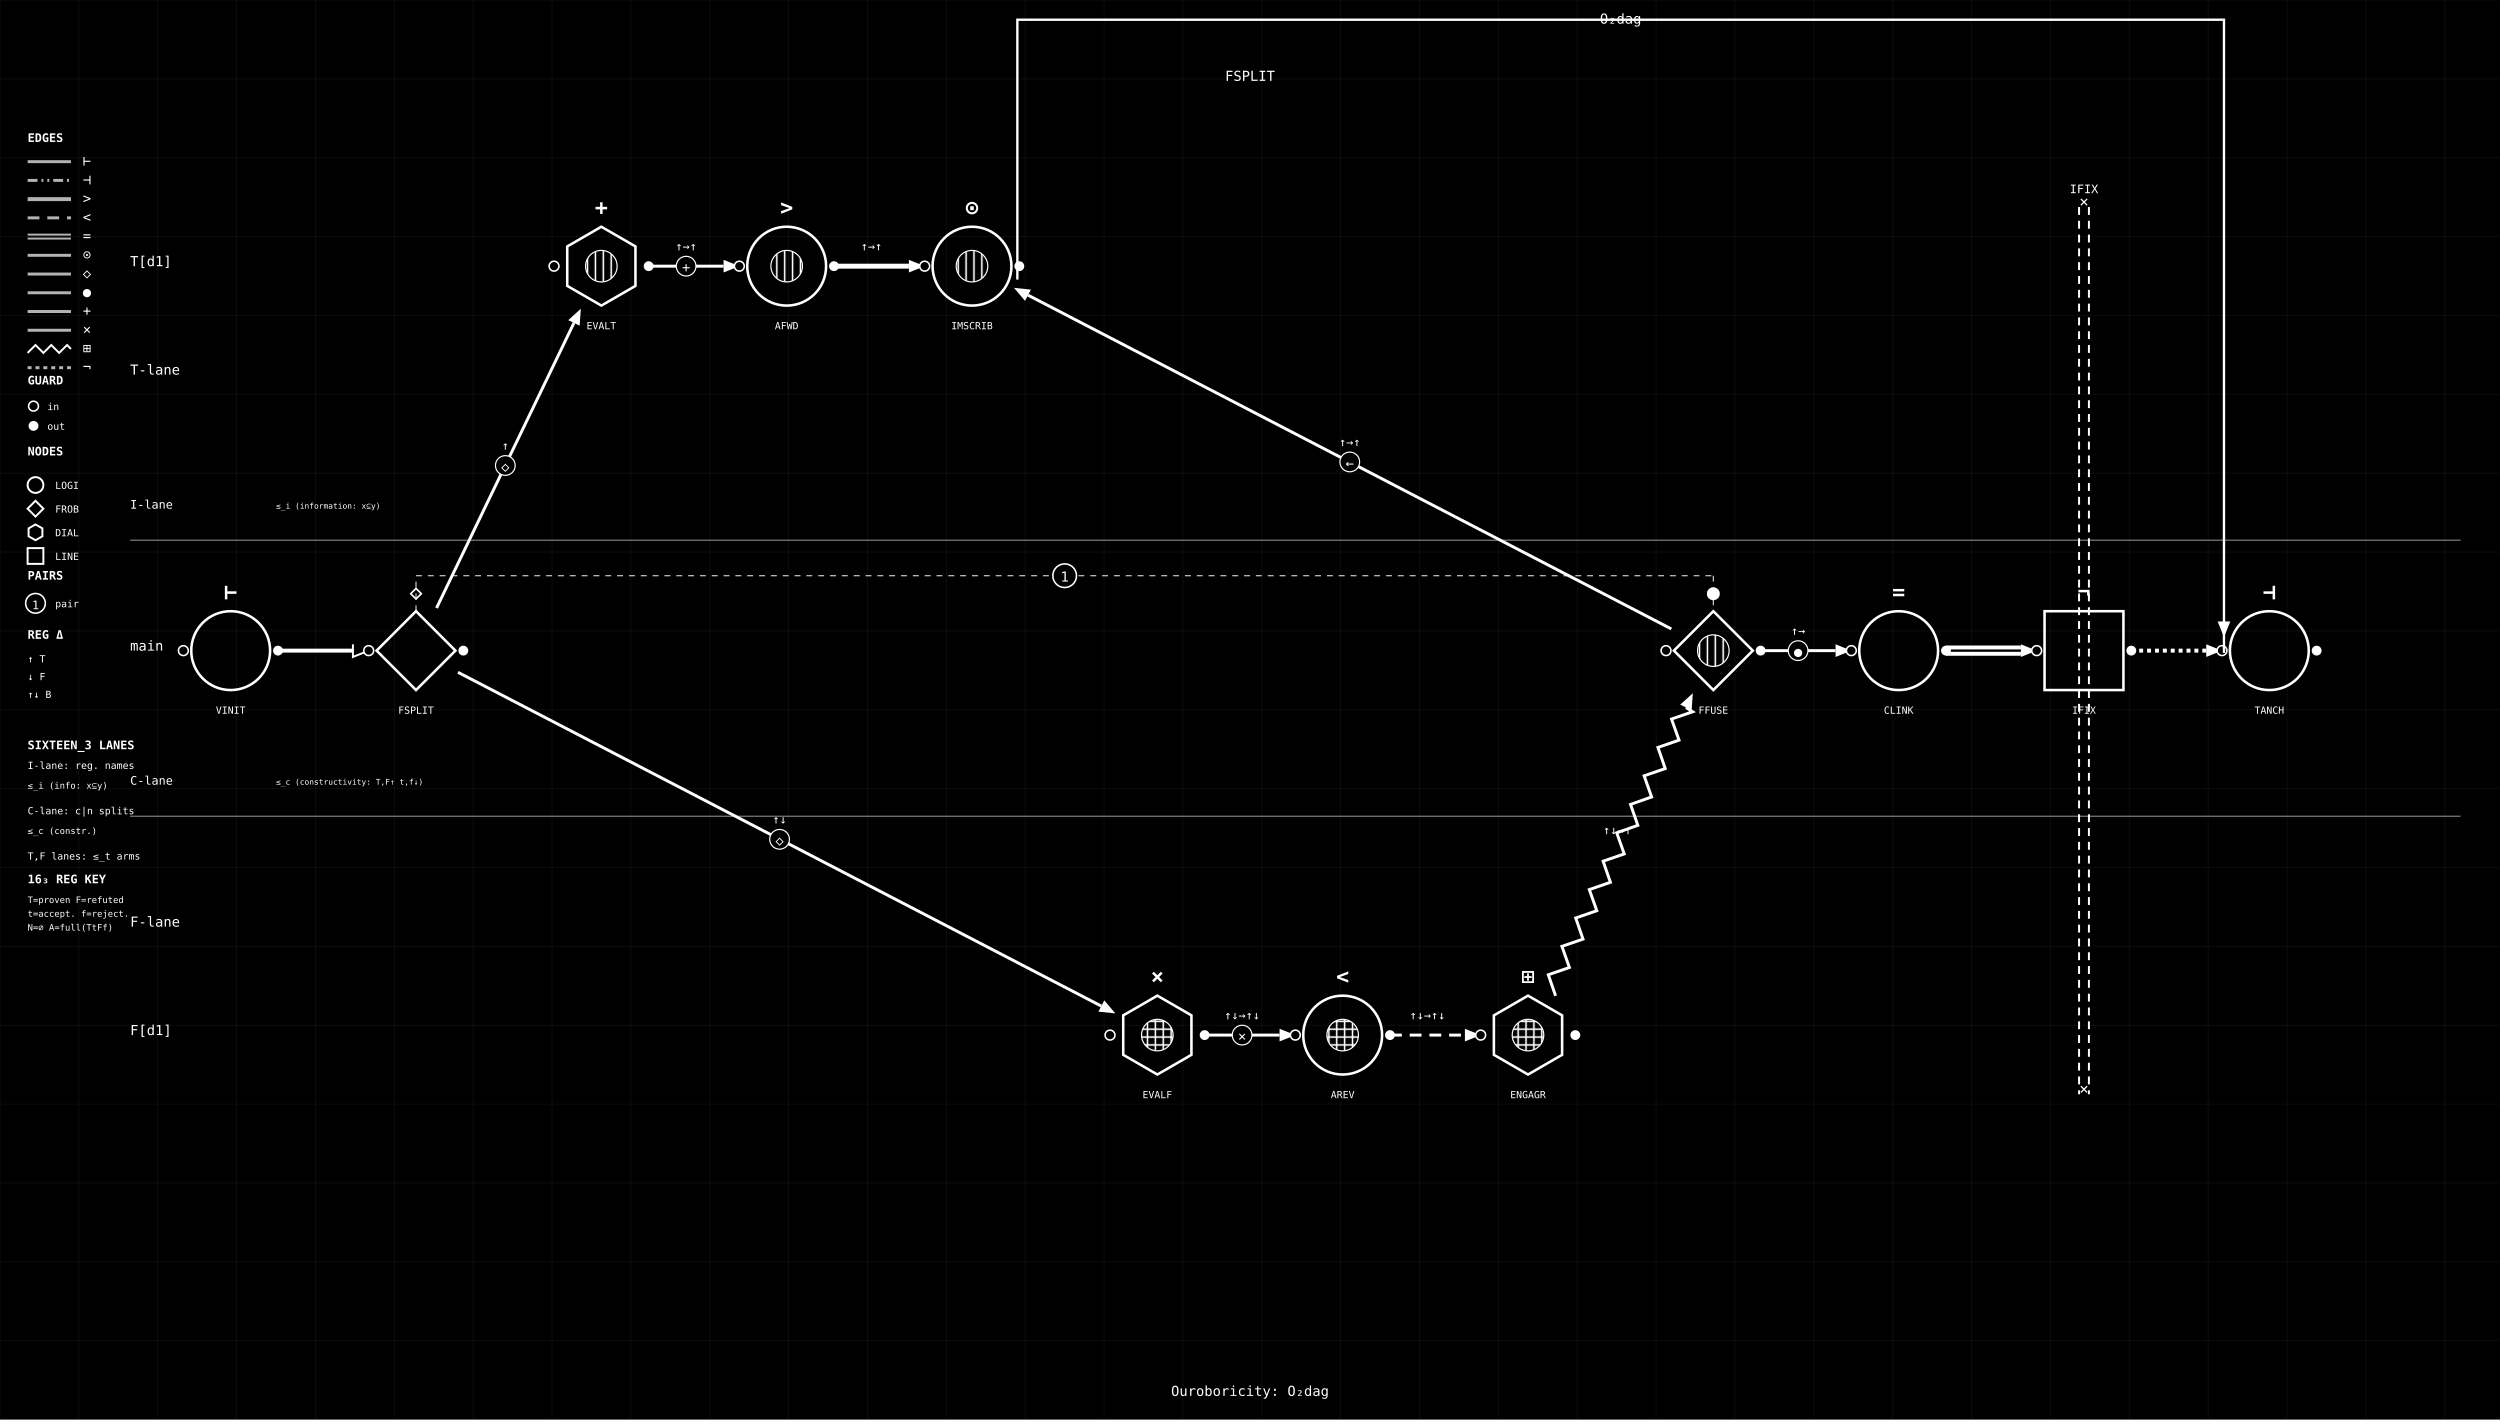
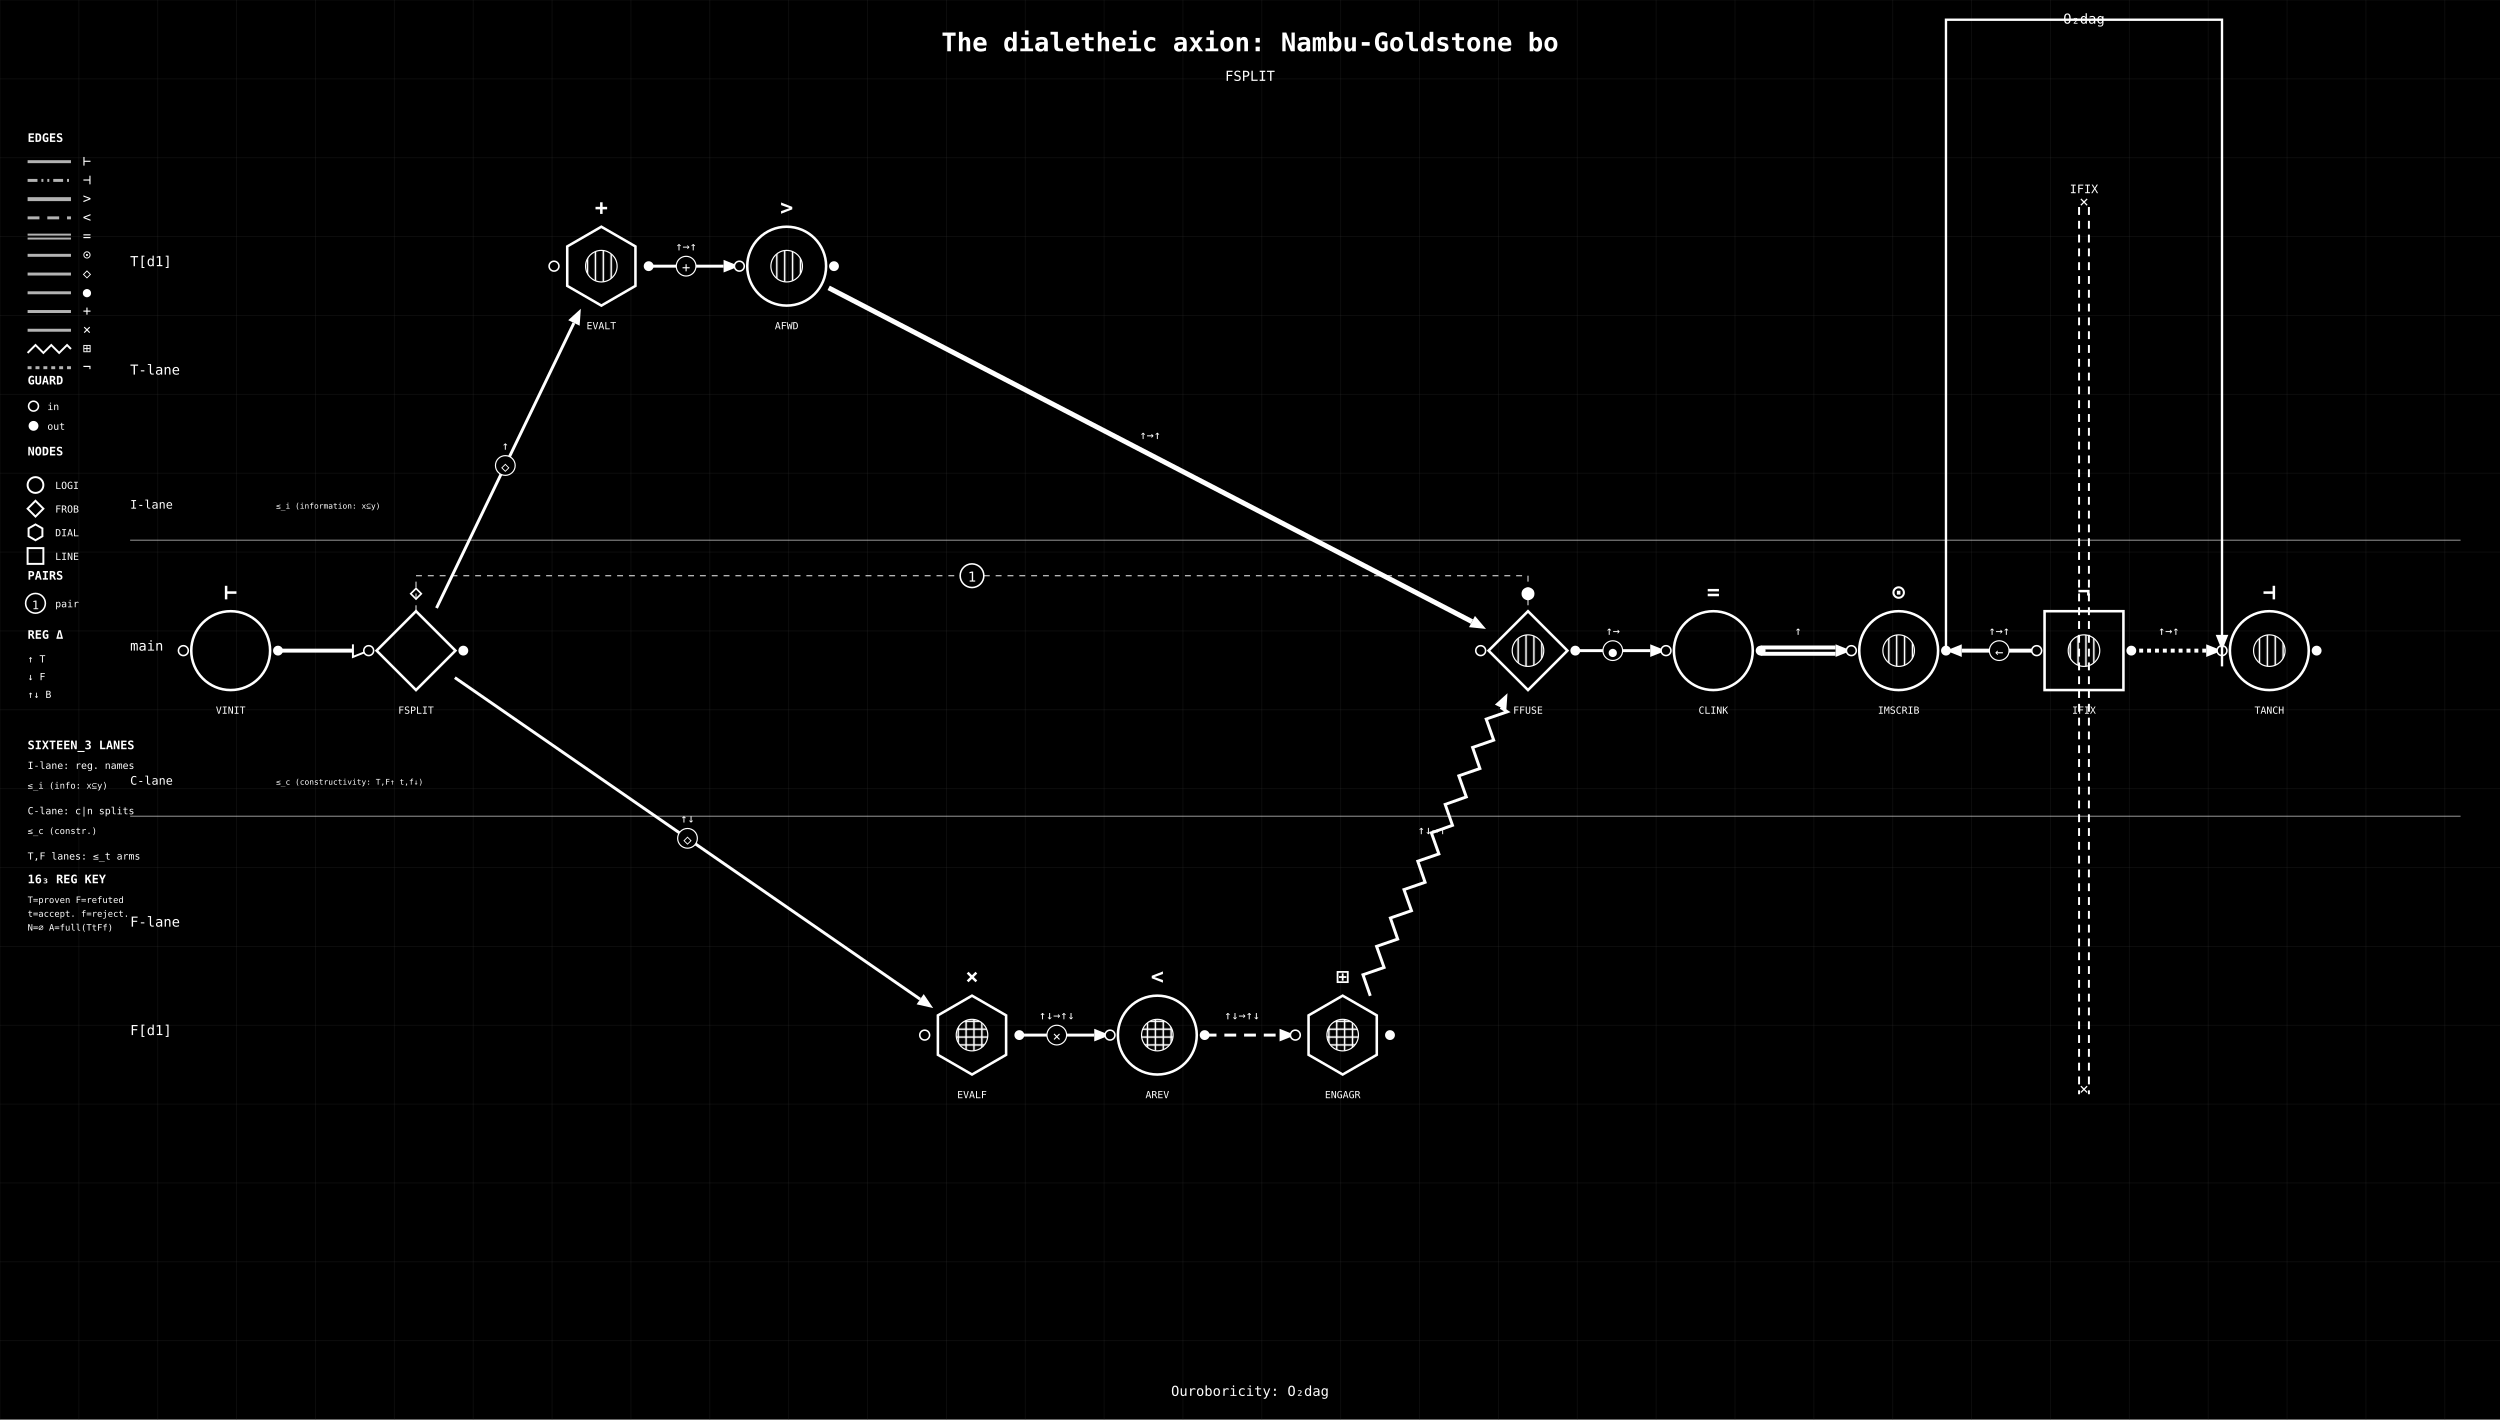
<svg xmlns="http://www.w3.org/2000/svg" viewBox="0 0 1268 720">
  <rect width="1268" height="720" fill="#000000" />
  <defs>
    <pattern id="hatch-T" width="4" height="4" patternUnits="userSpaceOnUse">
      <path d="M2,0 L2,4" stroke="#ffffff" stroke-width="0.8" />
    </pattern>
    <pattern id="hatch-F" width="4" height="4" patternUnits="userSpaceOnUse">
      <path d="M0,2 L4,2" stroke="#ffffff" stroke-width="0.8" />
    </pattern>
    <pattern id="hatch-B" width="4" height="4" patternUnits="userSpaceOnUse">
      <path d="M2,0 L2,4 M0,2 L4,2" stroke="#ffffff" stroke-width="0.8" />
    </pattern>
  </defs>
  <line x1="0.0" y1="0.0" x2="0.0" y2="720.0" stroke="#333333" stroke-width="0.4" opacity="0.3" />
  <line x1="40.0" y1="0.0" x2="40.0" y2="720.0" stroke="#333333" stroke-width="0.4" opacity="0.3" />
  <line x1="80.0" y1="0.0" x2="80.0" y2="720.0" stroke="#333333" stroke-width="0.4" opacity="0.3" />
  <line x1="120.0" y1="0.0" x2="120.0" y2="720.0" stroke="#333333" stroke-width="0.4" opacity="0.3" />
  <line x1="160.0" y1="0.0" x2="160.0" y2="720.0" stroke="#333333" stroke-width="0.4" opacity="0.3" />
  <line x1="200.0" y1="0.0" x2="200.0" y2="720.0" stroke="#333333" stroke-width="0.4" opacity="0.3" />
  <line x1="240.0" y1="0.0" x2="240.0" y2="720.0" stroke="#333333" stroke-width="0.4" opacity="0.3" />
  <line x1="280.0" y1="0.0" x2="280.0" y2="720.0" stroke="#333333" stroke-width="0.4" opacity="0.3" />
  <line x1="320.0" y1="0.0" x2="320.0" y2="720.0" stroke="#333333" stroke-width="0.4" opacity="0.3" />
  <line x1="360.0" y1="0.0" x2="360.0" y2="720.0" stroke="#333333" stroke-width="0.4" opacity="0.3" />
  <line x1="400.0" y1="0.0" x2="400.0" y2="720.0" stroke="#333333" stroke-width="0.4" opacity="0.3" />
  <line x1="440.0" y1="0.0" x2="440.0" y2="720.0" stroke="#333333" stroke-width="0.4" opacity="0.3" />
  <line x1="480.0" y1="0.0" x2="480.0" y2="720.0" stroke="#333333" stroke-width="0.4" opacity="0.3" />
  <line x1="520.0" y1="0.0" x2="520.0" y2="720.0" stroke="#333333" stroke-width="0.4" opacity="0.3" />
  <line x1="560.0" y1="0.0" x2="560.0" y2="720.0" stroke="#333333" stroke-width="0.4" opacity="0.3" />
  <line x1="600.0" y1="0.0" x2="600.0" y2="720.0" stroke="#333333" stroke-width="0.4" opacity="0.3" />
  <line x1="640.0" y1="0.0" x2="640.0" y2="720.0" stroke="#333333" stroke-width="0.4" opacity="0.3" />
  <line x1="680.0" y1="0.0" x2="680.0" y2="720.0" stroke="#333333" stroke-width="0.4" opacity="0.3" />
  <line x1="720.0" y1="0.0" x2="720.0" y2="720.0" stroke="#333333" stroke-width="0.4" opacity="0.3" />
  <line x1="760.0" y1="0.0" x2="760.0" y2="720.0" stroke="#333333" stroke-width="0.4" opacity="0.3" />
  <line x1="800.0" y1="0.0" x2="800.0" y2="720.0" stroke="#333333" stroke-width="0.4" opacity="0.3" />
  <line x1="840.0" y1="0.0" x2="840.0" y2="720.0" stroke="#333333" stroke-width="0.4" opacity="0.3" />
  <line x1="880.0" y1="0.0" x2="880.0" y2="720.0" stroke="#333333" stroke-width="0.4" opacity="0.3" />
  <line x1="920.0" y1="0.0" x2="920.0" y2="720.0" stroke="#333333" stroke-width="0.4" opacity="0.3" />
  <line x1="960.0" y1="0.0" x2="960.0" y2="720.0" stroke="#333333" stroke-width="0.4" opacity="0.3" />
  <line x1="1000.0" y1="0.0" x2="1000.0" y2="720.0" stroke="#333333" stroke-width="0.4" opacity="0.3" />
  <line x1="1040.0" y1="0.0" x2="1040.0" y2="720.0" stroke="#333333" stroke-width="0.4" opacity="0.3" />
  <line x1="1080.0" y1="0.0" x2="1080.0" y2="720.0" stroke="#333333" stroke-width="0.4" opacity="0.3" />
  <line x1="1120.0" y1="0.0" x2="1120.0" y2="720.0" stroke="#333333" stroke-width="0.4" opacity="0.3" />
  <line x1="1160.0" y1="0.0" x2="1160.0" y2="720.0" stroke="#333333" stroke-width="0.4" opacity="0.3" />
  <line x1="1200.0" y1="0.0" x2="1200.0" y2="720.0" stroke="#333333" stroke-width="0.4" opacity="0.3" />
  <line x1="1240.0" y1="0.0" x2="1240.0" y2="720.0" stroke="#333333" stroke-width="0.4" opacity="0.3" />
  <line x1="0.0" y1="0.0" x2="1268.0" y2="0.0" stroke="#333333" stroke-width="0.4" opacity="0.3" />
  <line x1="0.0" y1="40.0" x2="1268.0" y2="40.0" stroke="#333333" stroke-width="0.4" opacity="0.3" />
  <line x1="0.0" y1="80.0" x2="1268.0" y2="80.0" stroke="#333333" stroke-width="0.4" opacity="0.3" />
  <line x1="0.0" y1="120.0" x2="1268.0" y2="120.0" stroke="#333333" stroke-width="0.4" opacity="0.3" />
  <line x1="0.0" y1="160.0" x2="1268.0" y2="160.0" stroke="#333333" stroke-width="0.4" opacity="0.3" />
  <line x1="0.0" y1="200.0" x2="1268.0" y2="200.0" stroke="#333333" stroke-width="0.4" opacity="0.3" />
  <line x1="0.0" y1="240.0" x2="1268.0" y2="240.0" stroke="#333333" stroke-width="0.4" opacity="0.3" />
  <line x1="0.0" y1="280.0" x2="1268.0" y2="280.0" stroke="#333333" stroke-width="0.4" opacity="0.3" />
  <line x1="0.0" y1="320.0" x2="1268.0" y2="320.0" stroke="#333333" stroke-width="0.4" opacity="0.3" />
  <line x1="0.0" y1="360.0" x2="1268.0" y2="360.0" stroke="#333333" stroke-width="0.4" opacity="0.3" />
  <line x1="0.0" y1="400.0" x2="1268.0" y2="400.0" stroke="#333333" stroke-width="0.4" opacity="0.3" />
  <line x1="0.0" y1="440.0" x2="1268.0" y2="440.0" stroke="#333333" stroke-width="0.4" opacity="0.3" />
  <line x1="0.0" y1="480.0" x2="1268.0" y2="480.0" stroke="#333333" stroke-width="0.4" opacity="0.3" />
  <line x1="0.0" y1="520.0" x2="1268.0" y2="520.0" stroke="#333333" stroke-width="0.4" opacity="0.3" />
  <line x1="0.0" y1="560.0" x2="1268.0" y2="560.0" stroke="#333333" stroke-width="0.4" opacity="0.3" />
  <line x1="0.0" y1="600.0" x2="1268.0" y2="600.0" stroke="#333333" stroke-width="0.4" opacity="0.3" />
  <line x1="0.0" y1="640.0" x2="1268.0" y2="640.0" stroke="#333333" stroke-width="0.4" opacity="0.3" />
  <line x1="0.0" y1="680.0" x2="1268.0" y2="680.0" stroke="#333333" stroke-width="0.4" opacity="0.3" />
-   <text x="634.0" y="26.0" fill="#ffffff" font-size="13" text-anchor="middle" font-family="monospace" font-weight="bold" />
+   <text x="634.0" y="26.0" fill="#ffffff" font-size="13" text-anchor="middle" font-family="monospace" font-weight="bold">The dialetheic axion: Nambu-Goldstone bo</text>
  <text x="634.0" y="41.0" fill="#ffffff" font-size="7" text-anchor="middle" font-family="monospace">FSPLIT</text>
  <text x="66.0" y="190.0" fill="#ffffff" font-size="7" text-anchor="start" font-family="monospace">T-lane</text>
  <text x="66.0" y="135.0" fill="#ffffff" font-size="7" text-anchor="start" font-family="monospace">T[d1]</text>
  <text x="66.0" y="470.0" fill="#ffffff" font-size="7" text-anchor="start" font-family="monospace">F-lane</text>
  <text x="66.0" y="525.0" fill="#ffffff" font-size="7" text-anchor="start" font-family="monospace">F[d1]</text>
  <text x="66.0" y="330.0" fill="#ffffff" font-size="7" text-anchor="start" font-family="monospace">main</text>
  <text x="66.0" y="258.0" fill="#ffffff" font-size="6" text-anchor="start" font-family="monospace">I-lane</text>
  <text x="140.0" y="258.0" fill="#ffffff" font-size="4" text-anchor="start" font-family="monospace">≤_i (information: x⊆y)</text>
  <line x1="66.0" y1="274.0" x2="1248.0" y2="274.0" stroke="#ffffff" stroke-width="0.6" opacity="0.5" />
  <text x="66.0" y="398.0" fill="#ffffff" font-size="6" text-anchor="start" font-family="monospace">C-lane</text>
  <text x="140.0" y="398.0" fill="#ffffff" font-size="4" text-anchor="start" font-family="monospace">≤_c (constructivity: T,F↑ t,f↓)</text>
  <line x1="66.0" y1="414.0" x2="1248.0" y2="414.0" stroke="#ffffff" stroke-width="0.6" opacity="0.5" />
  <line x1="1054.5" y1="105.0" x2="1054.5" y2="555.0" stroke="#ffffff" stroke-width="1.0" opacity="1.0" stroke-dasharray="4,3" />
  <line x1="1059.5" y1="105.0" x2="1059.5" y2="555.0" stroke="#ffffff" stroke-width="1.0" opacity="1.0" stroke-dasharray="4,3" />
  <text x="1057.0" y="105.0" fill="#ffffff" font-size="8" text-anchor="middle" font-family="monospace">×</text>
  <text x="1057.0" y="555.0" fill="#ffffff" font-size="8" text-anchor="middle" font-family="monospace">×</text>
  <text x="1057.0" y="98.0" fill="#ffffff" font-size="6" text-anchor="middle" font-family="monospace">IFIX</text>
  <line x1="211.0" y1="310.0" x2="211.0" y2="292.0" stroke="#ffffff" stroke-width="0.6" opacity="0.8" stroke-dasharray="3,3" />
-   <line x1="211.0" y1="292.0" x2="869.0" y2="292.0" stroke="#ffffff" stroke-width="0.6" opacity="0.8" stroke-dasharray="3,3" />
-   <line x1="869.0" y1="292.0" x2="869.0" y2="310.0" stroke="#ffffff" stroke-width="0.6" opacity="0.8" stroke-dasharray="3,3" />
-   <circle cx="540.0" cy="292.0" r="6" fill="#000000" stroke="#ffffff" stroke-width="0.8" />
-   <text x="540.0" y="295.0" fill="#ffffff" font-size="7" text-anchor="middle" font-family="monospace">1</text>
+   <line x1="211.0" y1="292.0" x2="775.0" y2="292.0" stroke="#ffffff" stroke-width="0.6" opacity="0.8" stroke-dasharray="3,3" />
+   <line x1="775.0" y1="292.0" x2="775.0" y2="310.0" stroke="#ffffff" stroke-width="0.6" opacity="0.8" stroke-dasharray="3,3" />
+   <circle cx="493.0" cy="292.0" r="6" fill="#000000" stroke="#ffffff" stroke-width="0.8" />
+   <text x="493.0" y="295.0" fill="#ffffff" font-size="7" text-anchor="middle" font-family="monospace">1</text>
  <line x1="221.4" y1="308.4" x2="291.1" y2="163.8" stroke="#ffffff" stroke-width="1.5" opacity="1.0" />
  <polygon points="294.6,156.6 294.0,165.2 288.2,162.4" fill="#ffffff" />
  <circle cx="256.3" cy="236.1" r="5" fill="#000000" stroke="#ffffff" stroke-width="0.6" />
  <text x="256.3" y="239.1" fill="#ffffff" font-size="7" text-anchor="middle" font-family="monospace">◇</text>
  <text x="256.3" y="228.1" fill="#ffffff" font-size="6" text-anchor="middle" font-family="monospace">↑</text>
  <line x1="329.0" y1="135.0" x2="367.0" y2="135.0" stroke="#ffffff" stroke-width="1.5" opacity="1.0" />
  <polygon points="375.0,135.0 367.0,138.2 367.0,131.8" fill="#ffffff" />
  <circle cx="348.0" cy="135.0" r="5" fill="#000000" stroke="#ffffff" stroke-width="0.6" />
  <text x="348.0" y="138.0" fill="#ffffff" font-size="7" text-anchor="middle" font-family="monospace">+</text>
  <text x="348.0" y="127.0" fill="#ffffff" font-size="6" text-anchor="middle" font-family="monospace">↑→↑</text>
-   <line x1="423.0" y1="135.0" x2="461.0" y2="135.0" stroke="#ffffff" stroke-width="2.5" opacity="1.0" />
-   <polygon points="469.0,135.0 461.0,138.2 461.0,131.8" fill="#ffffff" />
-   <text x="442.0" y="127.0" fill="#ffffff" font-size="6" text-anchor="middle" font-family="monospace">↑→↑</text>
-   <line x1="521.4" y1="149.7" x2="847.7" y2="319.0" stroke="#ffffff" stroke-width="1.5" opacity="1.0" />
-   <polygon points="514.3,146.0 522.9,146.9 519.9,152.6" fill="#ffffff" />
-   <circle cx="684.6" cy="234.3" r="5" fill="#000000" stroke="#ffffff" stroke-width="0.6" />
-   <text x="684.6" y="237.3" fill="#ffffff" font-size="7" text-anchor="middle" font-family="monospace">←</text>
-   <text x="684.6" y="226.3" fill="#ffffff" font-size="6" text-anchor="middle" font-family="monospace">↑→↑</text>
-   <line x1="232.3" y1="341.0" x2="558.6" y2="510.3" stroke="#ffffff" stroke-width="1.5" opacity="1.0" />
-   <polygon points="565.7,514.0 557.1,513.1 560.1,507.4" fill="#ffffff" />
-   <circle cx="395.4" cy="425.7" r="5" fill="#000000" stroke="#ffffff" stroke-width="0.6" />
-   <text x="395.4" y="428.7" fill="#ffffff" font-size="7" text-anchor="middle" font-family="monospace">◇</text>
-   <text x="395.4" y="417.7" fill="#ffffff" font-size="6" text-anchor="middle" font-family="monospace">↑↓</text>
-   <line x1="611.0" y1="525.0" x2="649.0" y2="525.0" stroke="#ffffff" stroke-width="1.5" opacity="1.0" />
+   <line x1="420.3" y1="146.0" x2="746.6" y2="315.3" stroke="#ffffff" stroke-width="2.5" opacity="1.0" />
+   <polygon points="753.7,319.0 745.1,318.1 748.1,312.4" fill="#ffffff" />
+   <text x="583.4" y="222.7" fill="#ffffff" font-size="6" text-anchor="middle" font-family="monospace">↑→↑</text>
+   <line x1="230.7" y1="343.7" x2="466.7" y2="506.8" stroke="#ffffff" stroke-width="1.5" opacity="1.0" />
+   <polygon points="473.3,511.3 464.9,509.4 468.5,504.2" fill="#ffffff" />
+   <circle cx="348.7" cy="425.2" r="5" fill="#000000" stroke="#ffffff" stroke-width="0.6" />
+   <text x="348.7" y="428.2" fill="#ffffff" font-size="7" text-anchor="middle" font-family="monospace">◇</text>
+   <text x="348.7" y="417.2" fill="#ffffff" font-size="6" text-anchor="middle" font-family="monospace">↑↓</text>
+   <line x1="517.0" y1="525.0" x2="555.0" y2="525.0" stroke="#ffffff" stroke-width="1.5" opacity="1.0" />
+   <polygon points="563.0,525.0 555.0,528.2 555.0,521.8" fill="#ffffff" />
+   <circle cx="536.0" cy="525.0" r="5" fill="#000000" stroke="#ffffff" stroke-width="0.6" />
+   <text x="536.0" y="528.0" fill="#ffffff" font-size="7" text-anchor="middle" font-family="monospace">×</text>
+   <text x="536.0" y="517.0" fill="#ffffff" font-size="6" text-anchor="middle" font-family="monospace">↑↓→↑↓</text>
+   <line x1="611.0" y1="525.0" x2="649.0" y2="525.0" stroke="#ffffff" stroke-width="1.5" opacity="1.0" stroke-dasharray="6,4" />
  <polygon points="657.0,525.0 649.0,528.2 649.0,521.8" fill="#ffffff" />
-   <circle cx="630.0" cy="525.0" r="5" fill="#000000" stroke="#ffffff" stroke-width="0.6" />
-   <text x="630.0" y="528.0" fill="#ffffff" font-size="7" text-anchor="middle" font-family="monospace">×</text>
  <text x="630.0" y="517.0" fill="#ffffff" font-size="6" text-anchor="middle" font-family="monospace">↑↓→↑↓</text>
-   <line x1="705.0" y1="525.0" x2="743.0" y2="525.0" stroke="#ffffff" stroke-width="1.5" opacity="1.0" stroke-dasharray="6,4" />
-   <polygon points="751.0,525.0 743.0,528.2 743.0,521.8" fill="#ffffff" />
-   <text x="724.0" y="517.0" fill="#ffffff" font-size="6" text-anchor="middle" font-family="monospace">↑↓→↑↓</text>
-   <polyline points="789.0,505.1 785.3,494.4 796.0,490.7 792.2,480.0 802.9,476.3 799.2,465.6 809.9,461.9 806.1,451.2 816.8,447.5 813.1,436.8 823.8,433.1 820.0,422.4 830.7,418.6 827.0,408.0 837.7,404.2 833.9,393.5 844.6,389.8 840.9,379.1 851.6,375.4 847.8,364.7 858.5,361.0 855.1,358.8" fill="none" stroke="#ffffff" stroke-width="1.5" />
-   <polygon points="858.6,351.6 858.0,360.2 852.2,357.4" fill="#ffffff" />
-   <text x="820.3" y="423.1" fill="#ffffff" font-size="6" text-anchor="middle" font-family="monospace">↑↓→↑</text>
+   <polyline points="695.0,505.1 691.3,494.4 702.0,490.7 698.2,480.0 708.9,476.3 705.2,465.6 715.9,461.9 712.1,451.2 722.8,447.5 719.1,436.8 729.8,433.1 726.0,422.4 736.7,418.6 733.0,408.0 743.7,404.2 739.9,393.5 750.6,389.8 746.9,379.1 757.6,375.4 753.8,364.7 764.5,361.0 761.1,358.8" fill="none" stroke="#ffffff" stroke-width="1.5" />
+   <polygon points="764.6,351.6 764.0,360.2 758.2,357.4" fill="#ffffff" />
+   <text x="726.3" y="423.1" fill="#ffffff" font-size="6" text-anchor="middle" font-family="monospace">↑↓→↑</text>
  <line x1="141.0" y1="330.0" x2="179.0" y2="330.0" stroke="#ffffff" stroke-width="2.0" opacity="1.0" />
  <polyline points="187.0,330.0 179.0,333.2 179.0,326.8" fill="none" stroke="#ffffff" stroke-width="1.0" />
-   <line x1="987.0" y1="328.4" x2="1025.0" y2="328.4" stroke="#ffffff" stroke-width="2.0" opacity="1.0" />
-   <line x1="987.0" y1="331.6" x2="1025.0" y2="331.6" stroke="#ffffff" stroke-width="2.0" opacity="1.0" />
-   <polygon points="1033.0,330.0 1025.0,333.2 1025.0,326.8" fill="#ffffff" />
+   <line x1="893.0" y1="328.4" x2="931.0" y2="328.4" stroke="#ffffff" stroke-width="2.0" opacity="1.0" />
+   <line x1="893.0" y1="331.6" x2="931.0" y2="331.6" stroke="#ffffff" stroke-width="2.0" opacity="1.0" />
+   <polygon points="939.0,330.0 931.0,333.2 931.0,326.8" fill="#ffffff" />
+   <text x="912.0" y="322.0" fill="#ffffff" font-size="6" text-anchor="middle" font-family="monospace">↑</text>
+   <line x1="995.0" y1="330.0" x2="1033.0" y2="330.0" stroke="#ffffff" stroke-width="2.0" opacity="1.0" />
+   <polygon points="987.0,330.0 995.0,326.8 995.0,333.2" fill="#ffffff" />
+   <circle cx="1014.0" cy="330.0" r="5" fill="#000000" stroke="#ffffff" stroke-width="0.6" />
+   <text x="1014.0" y="333.0" fill="#ffffff" font-size="7" text-anchor="middle" font-family="monospace">←</text>
+   <text x="1014.0" y="322.0" fill="#ffffff" font-size="6" text-anchor="middle" font-family="monospace">↑→↑</text>
  <line x1="1081.0" y1="330.0" x2="1119.0" y2="330.0" stroke="#ffffff" stroke-width="2.0" opacity="1.0" stroke-dasharray="2,2" />
  <polygon points="1127.0,330.0 1119.0,333.2 1119.0,326.8" fill="#ffffff" />
-   <line x1="893.0" y1="330.0" x2="931.0" y2="330.0" stroke="#ffffff" stroke-width="1.5" opacity="1.0" />
-   <polygon points="939.0,330.0 931.0,333.2 931.0,326.8" fill="#ffffff" />
-   <circle cx="912.0" cy="330.0" r="5" fill="#000000" stroke="#ffffff" stroke-width="0.6" />
-   <text x="912.0" y="333.0" fill="#ffffff" font-size="7" text-anchor="middle" font-family="monospace">●</text>
-   <text x="912.0" y="322.0" fill="#ffffff" font-size="6" text-anchor="middle" font-family="monospace">↑→</text>
+   <text x="1100.0" y="322.0" fill="#ffffff" font-size="6" text-anchor="middle" font-family="monospace">↑→↑</text>
+   <line x1="799.0" y1="330.0" x2="837.0" y2="330.0" stroke="#ffffff" stroke-width="1.5" opacity="1.0" />
+   <polygon points="845.0,330.0 837.0,333.2 837.0,326.8" fill="#ffffff" />
+   <circle cx="818.0" cy="330.0" r="5" fill="#000000" stroke="#ffffff" stroke-width="0.6" />
+   <text x="818.0" y="333.0" fill="#ffffff" font-size="7" text-anchor="middle" font-family="monospace">●</text>
+   <text x="818.0" y="322.0" fill="#ffffff" font-size="6" text-anchor="middle" font-family="monospace">↑→</text>
  <circle fill="none" stroke="#ffffff" stroke-width="1.3" cx="117.0" cy="330.0" r="20.0" />
  <circle cx="93.0" cy="330.0" r="2.5" fill="#000000" stroke="#ffffff" stroke-width="0.8" />
  <circle cx="141.0" cy="330.0" r="2.5" fill="#ffffff" />
  <text x="117.0" y="304.0" fill="#ffffff" font-size="11" text-anchor="middle" font-family="monospace" font-weight="bold">⊢</text>
  <text x="117.0" y="362.0" fill="#ffffff" font-size="5" text-anchor="middle" font-family="monospace">VINIT</text>
  <polygon fill="none" stroke="#ffffff" stroke-width="1.3" points="211.0,310.0 231.0,330 211.0,350.0 191.0,330" />
  <circle cx="187.0" cy="330.0" r="2.5" fill="#000000" stroke="#ffffff" stroke-width="0.8" />
  <circle cx="235.0" cy="330.0" r="2.5" fill="#ffffff" />
  <text x="211.0" y="304.0" fill="#ffffff" font-size="11" text-anchor="middle" font-family="monospace" font-weight="bold">◇</text>
  <text x="211.0" y="362.0" fill="#ffffff" font-size="5" text-anchor="middle" font-family="monospace">FSPLIT</text>
  <polygon fill="none" stroke="#ffffff" stroke-width="1.3" points="322.3,145.0 305.0,155.0 287.7,145.0 287.7,125.0 305.0,115.0 322.3,125.0" />
  <circle cx="305.0" cy="135.0" r="8" fill="url(#hatch-T)" stroke="#ffffff" stroke-width="0.6" />
  <circle cx="281.0" cy="135.0" r="2.5" fill="#000000" stroke="#ffffff" stroke-width="0.8" />
  <circle cx="329.0" cy="135.0" r="2.5" fill="#ffffff" />
  <text x="305.0" y="109.0" fill="#ffffff" font-size="11" text-anchor="middle" font-family="monospace" font-weight="bold">+</text>
  <text x="305.0" y="167.0" fill="#ffffff" font-size="5" text-anchor="middle" font-family="monospace">EVALT</text>
  <circle fill="none" stroke="#ffffff" stroke-width="1.3" cx="399.0" cy="135.0" r="20.0" />
  <circle cx="399.0" cy="135.0" r="8" fill="url(#hatch-T)" stroke="#ffffff" stroke-width="0.6" />
  <circle cx="375.0" cy="135.0" r="2.5" fill="#000000" stroke="#ffffff" stroke-width="0.8" />
  <circle cx="423.0" cy="135.0" r="2.5" fill="#ffffff" />
  <text x="399.0" y="109.0" fill="#ffffff" font-size="11" text-anchor="middle" font-family="monospace" font-weight="bold">&gt;</text>
  <text x="399.0" y="167.0" fill="#ffffff" font-size="5" text-anchor="middle" font-family="monospace">AFWD</text>
-   <circle fill="none" stroke="#ffffff" stroke-width="1.3" cx="493.0" cy="135.0" r="20.0" />
-   <circle cx="493.0" cy="135.0" r="8" fill="url(#hatch-T)" stroke="#ffffff" stroke-width="0.6" />
-   <circle cx="469.0" cy="135.0" r="2.5" fill="#000000" stroke="#ffffff" stroke-width="0.8" />
-   <circle cx="517.0" cy="135.0" r="2.5" fill="#ffffff" />
-   <text x="493.0" y="109.0" fill="#ffffff" font-size="11" text-anchor="middle" font-family="monospace" font-weight="bold">⊙</text>
-   <text x="493.0" y="167.0" fill="#ffffff" font-size="5" text-anchor="middle" font-family="monospace">IMSCRIB</text>
-   <polygon fill="none" stroke="#ffffff" stroke-width="1.3" points="604.3,535.0 587.0,545.0 569.7,535.0 569.7,515.0 587.0,505.0 604.3,515.0" />
+   <polygon fill="none" stroke="#ffffff" stroke-width="1.3" points="510.3,535.0 493.0,545.0 475.7,535.0 475.7,515.0 493.0,505.0 510.3,515.0" />
+   <circle cx="493.0" cy="525.0" r="8" fill="url(#hatch-B)" stroke="#ffffff" stroke-width="0.6" />
+   <circle cx="469.0" cy="525.0" r="2.5" fill="#000000" stroke="#ffffff" stroke-width="0.8" />
+   <circle cx="517.0" cy="525.0" r="2.5" fill="#ffffff" />
+   <text x="493.0" y="499.0" fill="#ffffff" font-size="11" text-anchor="middle" font-family="monospace" font-weight="bold">×</text>
+   <text x="493.0" y="557.0" fill="#ffffff" font-size="5" text-anchor="middle" font-family="monospace">EVALF</text>
+   <circle fill="none" stroke="#ffffff" stroke-width="1.3" cx="587.0" cy="525.0" r="20.0" />
  <circle cx="587.0" cy="525.0" r="8" fill="url(#hatch-B)" stroke="#ffffff" stroke-width="0.6" />
  <circle cx="563.0" cy="525.0" r="2.5" fill="#000000" stroke="#ffffff" stroke-width="0.8" />
  <circle cx="611.0" cy="525.0" r="2.5" fill="#ffffff" />
-   <text x="587.0" y="499.0" fill="#ffffff" font-size="11" text-anchor="middle" font-family="monospace" font-weight="bold">×</text>
-   <text x="587.0" y="557.0" fill="#ffffff" font-size="5" text-anchor="middle" font-family="monospace">EVALF</text>
-   <circle fill="none" stroke="#ffffff" stroke-width="1.3" cx="681.0" cy="525.0" r="20.0" />
+   <text x="587.0" y="499.0" fill="#ffffff" font-size="11" text-anchor="middle" font-family="monospace" font-weight="bold">&lt;</text>
+   <text x="587.0" y="557.0" fill="#ffffff" font-size="5" text-anchor="middle" font-family="monospace">AREV</text>
+   <polygon fill="none" stroke="#ffffff" stroke-width="1.3" points="698.3,535.0 681.0,545.0 663.7,535.0 663.7,515.0 681.0,505.0 698.3,515.0" />
  <circle cx="681.0" cy="525.0" r="8" fill="url(#hatch-B)" stroke="#ffffff" stroke-width="0.6" />
  <circle cx="657.0" cy="525.0" r="2.5" fill="#000000" stroke="#ffffff" stroke-width="0.8" />
  <circle cx="705.0" cy="525.0" r="2.5" fill="#ffffff" />
-   <text x="681.0" y="499.0" fill="#ffffff" font-size="11" text-anchor="middle" font-family="monospace" font-weight="bold">&lt;</text>
-   <text x="681.0" y="557.0" fill="#ffffff" font-size="5" text-anchor="middle" font-family="monospace">AREV</text>
-   <polygon fill="none" stroke="#ffffff" stroke-width="1.3" points="792.3,535.0 775.0,545.0 757.7,535.0 757.7,515.0 775.0,505.0 792.3,515.0" />
-   <circle cx="775.0" cy="525.0" r="8" fill="url(#hatch-B)" stroke="#ffffff" stroke-width="0.6" />
-   <circle cx="751.0" cy="525.0" r="2.5" fill="#000000" stroke="#ffffff" stroke-width="0.8" />
-   <circle cx="799.0" cy="525.0" r="2.5" fill="#ffffff" />
-   <text x="775.0" y="499.0" fill="#ffffff" font-size="11" text-anchor="middle" font-family="monospace" font-weight="bold">⊞</text>
-   <text x="775.0" y="557.0" fill="#ffffff" font-size="5" text-anchor="middle" font-family="monospace">ENGAGR</text>
-   <polygon fill="none" stroke="#ffffff" stroke-width="1.3" points="869.0,310.0 889.0,330 869.0,350.0 849.0,330" />
-   <circle cx="869.0" cy="330.0" r="8" fill="url(#hatch-T)" stroke="#ffffff" stroke-width="0.6" />
+   <text x="681.0" y="499.0" fill="#ffffff" font-size="11" text-anchor="middle" font-family="monospace" font-weight="bold">⊞</text>
+   <text x="681.0" y="557.0" fill="#ffffff" font-size="5" text-anchor="middle" font-family="monospace">ENGAGR</text>
+   <polygon fill="none" stroke="#ffffff" stroke-width="1.3" points="775.0,310.0 795.0,330 775.0,350.0 755.0,330" />
+   <circle cx="775.0" cy="330.0" r="8" fill="url(#hatch-T)" stroke="#ffffff" stroke-width="0.6" />
+   <circle cx="751.0" cy="330.0" r="2.5" fill="#000000" stroke="#ffffff" stroke-width="0.8" />
+   <circle cx="799.0" cy="330.0" r="2.5" fill="#ffffff" />
+   <text x="775.0" y="304.0" fill="#ffffff" font-size="11" text-anchor="middle" font-family="monospace" font-weight="bold">●</text>
+   <text x="775.0" y="362.0" fill="#ffffff" font-size="5" text-anchor="middle" font-family="monospace">FFUSE</text>
+   <circle fill="none" stroke="#ffffff" stroke-width="1.3" cx="869.0" cy="330.0" r="20.0" />
  <circle cx="845.0" cy="330.0" r="2.5" fill="#000000" stroke="#ffffff" stroke-width="0.8" />
  <circle cx="893.0" cy="330.0" r="2.5" fill="#ffffff" />
-   <text x="869.0" y="304.0" fill="#ffffff" font-size="11" text-anchor="middle" font-family="monospace" font-weight="bold">●</text>
-   <text x="869.0" y="362.0" fill="#ffffff" font-size="5" text-anchor="middle" font-family="monospace">FFUSE</text>
+   <text x="869.0" y="304.0" fill="#ffffff" font-size="11" text-anchor="middle" font-family="monospace" font-weight="bold">=</text>
+   <text x="869.0" y="362.0" fill="#ffffff" font-size="5" text-anchor="middle" font-family="monospace">CLINK</text>
  <circle fill="none" stroke="#ffffff" stroke-width="1.3" cx="963.0" cy="330.0" r="20.0" />
+   <circle cx="963.0" cy="330.0" r="8" fill="url(#hatch-T)" stroke="#ffffff" stroke-width="0.6" />
  <circle cx="939.0" cy="330.0" r="2.5" fill="#000000" stroke="#ffffff" stroke-width="0.8" />
  <circle cx="987.0" cy="330.0" r="2.5" fill="#ffffff" />
-   <text x="963.0" y="304.0" fill="#ffffff" font-size="11" text-anchor="middle" font-family="monospace" font-weight="bold">=</text>
-   <text x="963.0" y="362.0" fill="#ffffff" font-size="5" text-anchor="middle" font-family="monospace">CLINK</text>
+   <text x="963.0" y="304.0" fill="#ffffff" font-size="11" text-anchor="middle" font-family="monospace" font-weight="bold">⊙</text>
+   <text x="963.0" y="362.0" fill="#ffffff" font-size="5" text-anchor="middle" font-family="monospace">IMSCRIB</text>
  <rect fill="none" stroke="#ffffff" stroke-width="1.3" x="1037.0" y="310.0" width="40.0" height="40.0" />
+   <circle cx="1057.0" cy="330.0" r="8" fill="url(#hatch-T)" stroke="#ffffff" stroke-width="0.6" />
  <circle cx="1033.0" cy="330.0" r="2.5" fill="#000000" stroke="#ffffff" stroke-width="0.8" />
  <circle cx="1081.0" cy="330.0" r="2.5" fill="#ffffff" />
  <text x="1057.0" y="304.0" fill="#ffffff" font-size="11" text-anchor="middle" font-family="monospace" font-weight="bold">¬</text>
  <text x="1057.0" y="362.0" fill="#ffffff" font-size="5" text-anchor="middle" font-family="monospace">IFIX</text>
  <circle fill="none" stroke="#ffffff" stroke-width="1.3" cx="1151.0" cy="330.0" r="20.0" />
+   <circle cx="1151.0" cy="330.0" r="8" fill="url(#hatch-T)" stroke="#ffffff" stroke-width="0.6" />
  <circle cx="1127.0" cy="330.0" r="2.5" fill="#000000" stroke="#ffffff" stroke-width="0.8" />
  <circle cx="1175.0" cy="330.0" r="2.5" fill="#ffffff" />
  <text x="1151.0" y="304.0" fill="#ffffff" font-size="11" text-anchor="middle" font-family="monospace" font-weight="bold">⊣</text>
  <text x="1151.0" y="362.0" fill="#ffffff" font-size="5" text-anchor="middle" font-family="monospace">TANCH</text>
  <text x="14.0" y="72.0" fill="#ffffff" font-size="6" text-anchor="start" font-family="monospace" font-weight="bold">EDGES</text>
  <line x1="14.0" y1="82.0" x2="36.0" y2="82.0" stroke="#ffffff" stroke-width="1.5" opacity="0.7" />
  <text x="42.0" y="84.0" fill="#ffffff" font-size="7" text-anchor="start" font-family="monospace">⊢</text>
  <line x1="14.0" y1="91.5" x2="36.0" y2="91.5" stroke="#ffffff" stroke-width="1.5" opacity="0.7" stroke-dasharray="5,2,1,2,1,2" />
  <text x="42.0" y="93.5" fill="#ffffff" font-size="7" text-anchor="start" font-family="monospace">⊣</text>
  <line x1="14.0" y1="101.0" x2="36.0" y2="101.0" stroke="#ffffff" stroke-width="2.0" opacity="0.7" />
  <text x="42.0" y="103.0" fill="#ffffff" font-size="7" text-anchor="start" font-family="monospace">&gt;</text>
  <line x1="14.0" y1="110.5" x2="36.0" y2="110.5" stroke="#ffffff" stroke-width="1.5" opacity="0.7" stroke-dasharray="6,4" />
  <text x="42.0" y="112.5" fill="#ffffff" font-size="7" text-anchor="start" font-family="monospace">&lt;</text>
  <line x1="14.0" y1="119.0" x2="36.0" y2="119.0" stroke="#ffffff" stroke-width="1.0" opacity="0.7" />
  <line x1="14.0" y1="121.0" x2="36.0" y2="121.0" stroke="#ffffff" stroke-width="1.0" opacity="0.7" />
  <text x="42.0" y="122.0" fill="#ffffff" font-size="7" text-anchor="start" font-family="monospace">=</text>
  <line x1="14.0" y1="129.5" x2="36.0" y2="129.5" stroke="#ffffff" stroke-width="1.5" opacity="0.7" />
  <text x="42.0" y="131.5" fill="#ffffff" font-size="7" text-anchor="start" font-family="monospace">⊙</text>
  <line x1="14.0" y1="139.0" x2="36.0" y2="139.0" stroke="#ffffff" stroke-width="1.5" opacity="0.7" />
  <text x="42.0" y="141.0" fill="#ffffff" font-size="7" text-anchor="start" font-family="monospace">◇</text>
  <line x1="14.0" y1="148.5" x2="36.0" y2="148.5" stroke="#ffffff" stroke-width="1.5" opacity="0.7" />
  <text x="42.0" y="150.5" fill="#ffffff" font-size="7" text-anchor="start" font-family="monospace">●</text>
  <line x1="14.0" y1="158.0" x2="36.0" y2="158.0" stroke="#ffffff" stroke-width="1.5" opacity="0.7" />
  <text x="42.0" y="160.0" fill="#ffffff" font-size="7" text-anchor="start" font-family="monospace">+</text>
  <line x1="14.0" y1="167.5" x2="36.0" y2="167.5" stroke="#ffffff" stroke-width="1.5" opacity="0.7" />
  <text x="42.0" y="169.5" fill="#ffffff" font-size="7" text-anchor="start" font-family="monospace">×</text>
  <polyline points="14.0,179.0 18.0,175.0 22.0,179.0 26.0,175.0 30.0,179.0 34.0,175.0 36.0,177.0" fill="none" stroke="#ffffff" stroke-width="1.0" />
  <text x="42.0" y="179.0" fill="#ffffff" font-size="7" text-anchor="start" font-family="monospace">⊞</text>
  <line x1="14.0" y1="186.5" x2="36.0" y2="186.5" stroke="#ffffff" stroke-width="1.5" opacity="0.7" stroke-dasharray="2,2" />
  <text x="42.0" y="188.5" fill="#ffffff" font-size="7" text-anchor="start" font-family="monospace">¬</text>
  <text x="14.0" y="195.0" fill="#ffffff" font-size="6" text-anchor="start" font-family="monospace" font-weight="bold">GUARD</text>
  <circle cx="17" cy="206" r="2.5" fill="#000000" stroke="#ffffff" stroke-width="0.8" />
  <text x="24.0" y="208.0" fill="#ffffff" font-size="5" text-anchor="start" font-family="monospace">in</text>
  <circle cx="17" cy="216" r="2.5" fill="#ffffff" />
  <text x="24.0" y="218.0" fill="#ffffff" font-size="5" text-anchor="start" font-family="monospace">out</text>
  <text x="14.0" y="231.0" fill="#ffffff" font-size="6" text-anchor="start" font-family="monospace" font-weight="bold">NODES</text>
  <circle fill="none" stroke="#ffffff" stroke-width="1.0" cx="18.0" cy="246.0" r="4.0" />
  <text x="28.0" y="248.0" fill="#ffffff" font-size="5" text-anchor="start" font-family="monospace">LOGI</text>
  <polygon fill="none" stroke="#ffffff" stroke-width="1.0" points="18,254.0 22.0,258 18,262.0 14.0,258" />
  <text x="28.0" y="260.0" fill="#ffffff" font-size="5" text-anchor="start" font-family="monospace">FROB</text>
  <polygon fill="none" stroke="#ffffff" stroke-width="1.0" points="21.5,272.0 18.0,274.0 14.5,272.0 14.5,268.0 18.0,266.0 21.5,268.0" />
  <text x="28.0" y="272.0" fill="#ffffff" font-size="5" text-anchor="start" font-family="monospace">DIAL</text>
  <rect fill="none" stroke="#ffffff" stroke-width="1.0" x="14.0" y="278.0" width="8.0" height="8.0" />
  <text x="28.0" y="284.0" fill="#ffffff" font-size="5" text-anchor="start" font-family="monospace">LINE</text>
  <text x="14.0" y="294.0" fill="#ffffff" font-size="6" text-anchor="start" font-family="monospace" font-weight="bold">PAIRS</text>
  <circle cx="18" cy="306" r="5" fill="#000000" stroke="#ffffff" stroke-width="0.8" />
  <text x="18.0" y="309.0" fill="#ffffff" font-size="6" text-anchor="middle" font-family="monospace">1</text>
  <text x="28.0" y="308.0" fill="#ffffff" font-size="5" text-anchor="start" font-family="monospace">pair</text>
  <text x="14.0" y="324.0" fill="#ffffff" font-size="6" text-anchor="start" font-family="monospace" font-weight="bold">REG Δ</text>
  <text x="14.0" y="336.0" fill="#ffffff" font-size="5" text-anchor="start" font-family="monospace">↑ T</text>
  <text x="14.0" y="345.0" fill="#ffffff" font-size="5" text-anchor="start" font-family="monospace">↓ F</text>
  <text x="14.0" y="354.0" fill="#ffffff" font-size="5" text-anchor="start" font-family="monospace">↑↓ B</text>
  <text x="14.0" y="380.0" fill="#ffffff" font-size="6" text-anchor="start" font-family="monospace" font-weight="bold">SIXTEEN_3 LANES</text>
  <text x="14.0" y="390.0" fill="#ffffff" font-size="5" text-anchor="start" font-family="monospace">I-lane: reg. names</text>
  <text x="14.0" y="400.0" fill="#ffffff" font-size="4.5" text-anchor="start" font-family="monospace">  ≤_i (info: x⊆y)</text>
  <text x="14.0" y="413.0" fill="#ffffff" font-size="5" text-anchor="start" font-family="monospace">C-lane: c|n splits</text>
  <text x="14.0" y="423.0" fill="#ffffff" font-size="4.5" text-anchor="start" font-family="monospace">  ≤_c (constr.)</text>
  <text x="14.0" y="436.0" fill="#ffffff" font-size="5" text-anchor="start" font-family="monospace">T,F lanes: ≤_t arms</text>
  <text x="14.0" y="448.0" fill="#ffffff" font-size="6" text-anchor="start" font-family="monospace" font-weight="bold">16₃ REG KEY</text>
  <text x="14.0" y="458.0" fill="#ffffff" font-size="4.5" text-anchor="start" font-family="monospace">T=proven F=refuted</text>
  <text x="14.0" y="465.0" fill="#ffffff" font-size="4.5" text-anchor="start" font-family="monospace">t=accept. f=reject.</text>
  <text x="14.0" y="472.0" fill="#ffffff" font-size="4.5" text-anchor="start" font-family="monospace">N=∅ A=full(TtFf)</text>
  <text x="634.0" y="708.0" fill="#ffffff" font-size="7" text-anchor="middle" font-family="monospace">Ouroboricity: O₂dag</text>
-   <path d="M 516.0,141.8 L 516.0,10.0 L 1128.0,10.0 L 1128.0,331.2" fill="none" stroke="#ffffff" stroke-width="1.2" />
-   <polygon points="1128.0,323.2 1124.8,315.2 1131.2,315.2" fill="#ffffff" />
-   <text x="822.0" y="12.0" fill="#ffffff" font-size="7" text-anchor="middle" font-family="monospace">O₂dag</text>
+   <path d="M 987.0,330.0 L 987.0,10.0 L 1127.0,10.0 L 1127.0,338.0" fill="none" stroke="#ffffff" stroke-width="1.2" />
+   <polygon points="1127.0,330.0 1123.8,322.0 1130.2,322.0" fill="#ffffff" />
+   <text x="1057.0" y="12.0" fill="#ffffff" font-size="7" text-anchor="middle" font-family="monospace">O₂dag</text>
</svg>
